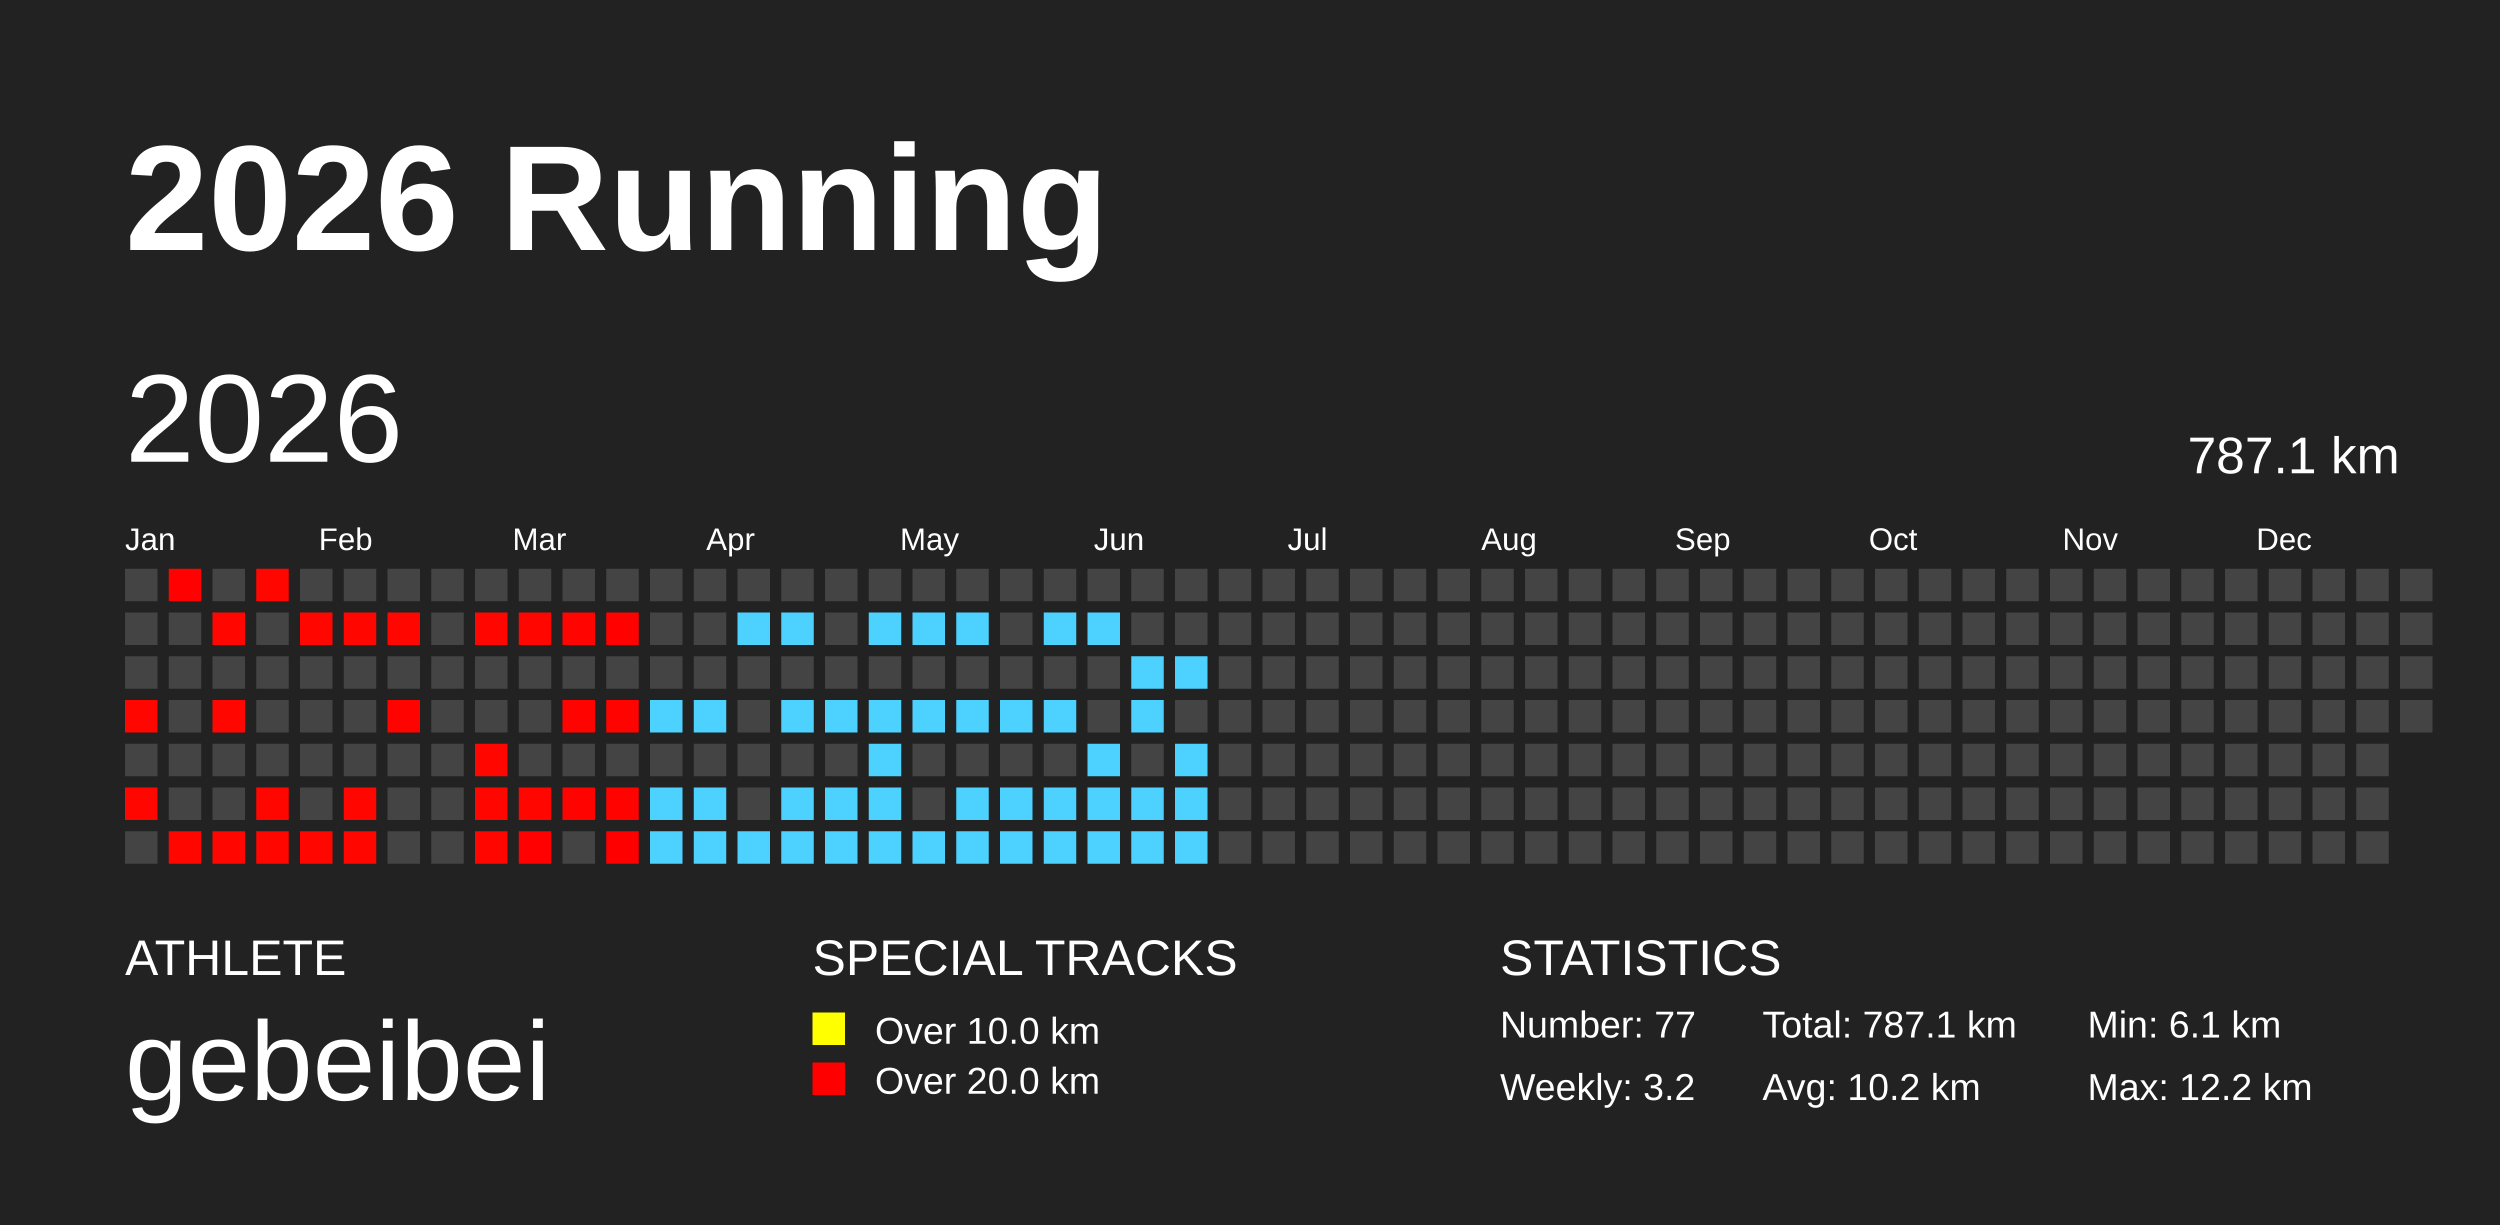
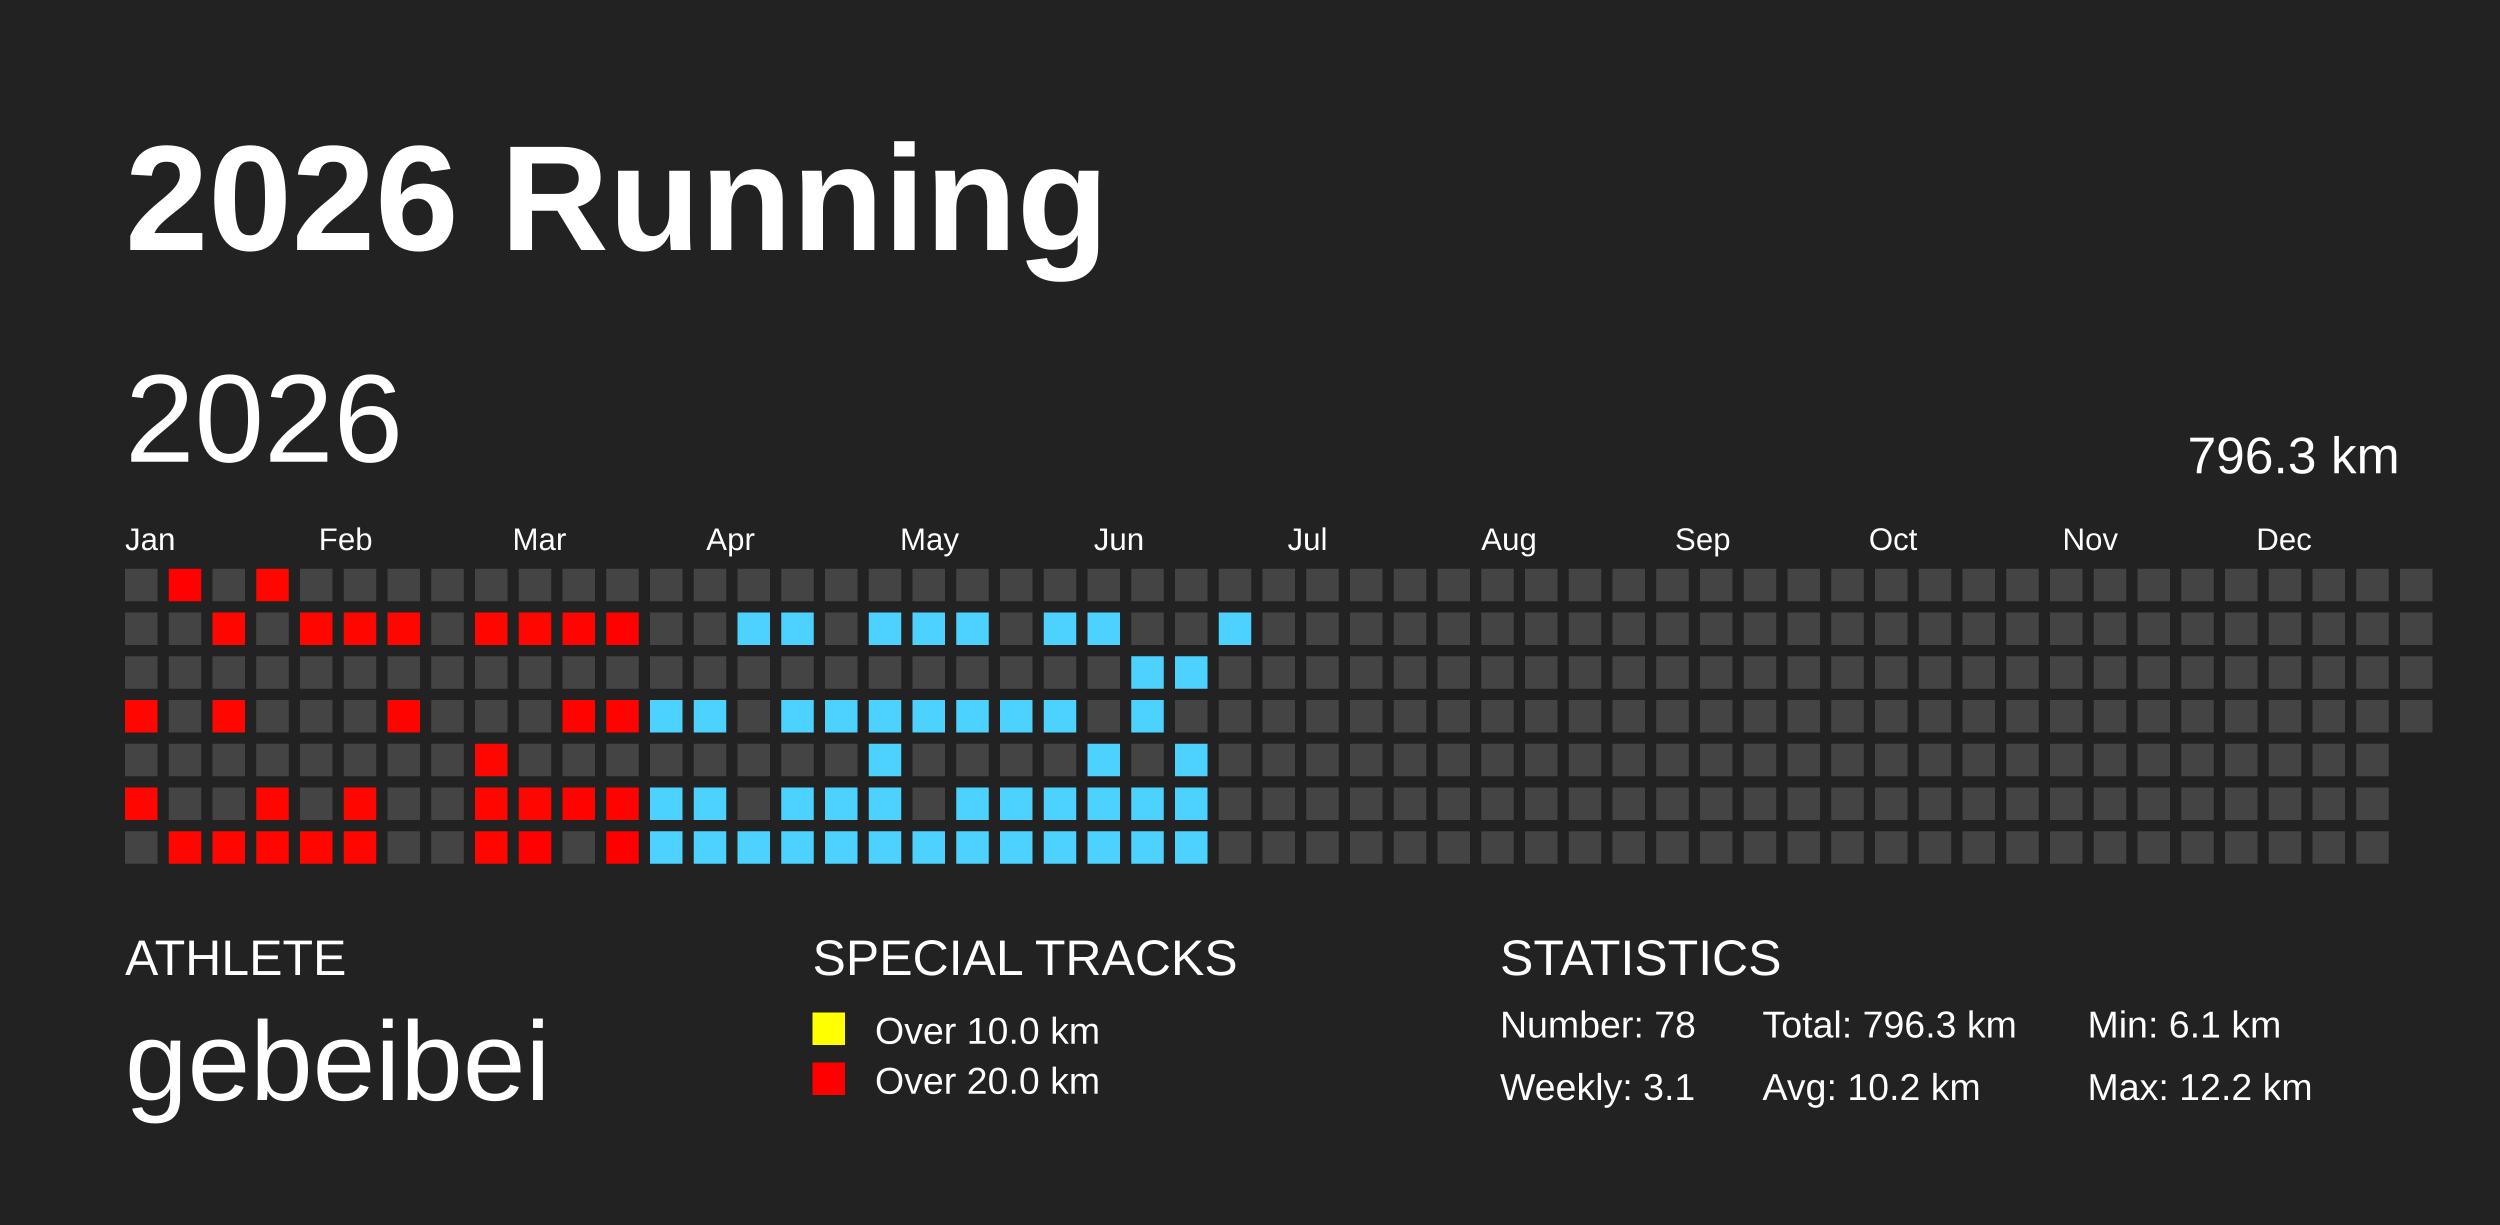
<svg xmlns="http://www.w3.org/2000/svg" baseProfile="full" height="98mm" version="1.1" viewBox="0,0,200,98" width="200mm">
  <defs />
  <rect fill="#222222" height="98" width="200" x="0" y="0" />
  <text fill="#FFFFFF" style="font-size:12px; font-family:Arial; font-weight:bold;" x="10" y="20">2026 Running</text>
  <text fill="#FFFFFF" style="font-size:4px; font-family:Arial" x="10" y="78">ATHLETE</text>
  <text fill="#FFFFFF" style="font-size:9px; font-family:Arial" x="10" y="88">gebeibei</text>
  <text fill="#FFFFFF" style="font-size:4px; font-family:Arial" x="65" y="78">SPECIAL TRACKS</text>
  <rect fill="yellow" height="2.6" width="2.6" x="65" y="81" />
  <text fill="#FFFFFF" style="font-size:3px; font-family:Arial" x="70" y="83.5">Over 10.0 km</text>
  <rect fill="red" height="2.6" width="2.6" x="65" y="85" />
  <text fill="#FFFFFF" style="font-size:3px; font-family:Arial" x="70" y="87.5">Over 20.0 km</text>
  <text fill="#FFFFFF" style="font-size:4px; font-family:Arial" x="120" y="78">STATISTICS</text>
-   <text fill="#FFFFFF" style="font-size:3px; font-family:Arial" x="120" y="83">Number: 77</text>
-   <text fill="#FFFFFF" style="font-size:3px; font-family:Arial" x="120" y="88">Weekly: 3.2</text>
-   <text fill="#FFFFFF" style="font-size:3px; font-family:Arial" x="141" y="83">Total: 787.1 km</text>
+   <text fill="#FFFFFF" style="font-size:3px; font-family:Arial" x="120" y="83">Number: 78</text>
+   <text fill="#FFFFFF" style="font-size:3px; font-family:Arial" x="120" y="88">Weekly: 3.1</text>
+   <text fill="#FFFFFF" style="font-size:3px; font-family:Arial" x="141" y="83">Total: 796.3 km</text>
  <text fill="#FFFFFF" style="font-size:3px; font-family:Arial" x="141" y="88">Avg: 10.2 km</text>
  <text fill="#FFFFFF" style="font-size:3px; font-family:Arial" x="167" y="83">Min: 6.1 km</text>
  <text fill="#FFFFFF" style="font-size:3px; font-family:Arial" x="167" y="88">Max: 12.2 km</text>
  <text dominant-baseline="hanging" fill="#FFFFFF" style="font-size:10.0px; font-family:Arial;" x="10" y="30">2026</text>
-   <text dominant-baseline="hanging" fill="#FFFFFF" style="font-size:4.125px; font-family:Arial;" x="175" y="35">787.1 km</text>
+   <text dominant-baseline="hanging" fill="#FFFFFF" style="font-size:4.125px; font-family:Arial;" x="175" y="35">796.3 km</text>
  <text fill="#FFFFFF" style="font-size:2.5px; font-family:Arial" x="10.0" y="44">Jan</text>
  <text fill="#FFFFFF" style="font-size:2.5px; font-family:Arial" x="25.5" y="44">Feb</text>
  <text fill="#FFFFFF" style="font-size:2.5px; font-family:Arial" x="41.0" y="44">Mar</text>
  <text fill="#FFFFFF" style="font-size:2.5px; font-family:Arial" x="56.5" y="44">Apr</text>
  <text fill="#FFFFFF" style="font-size:2.5px; font-family:Arial" x="72.0" y="44">May</text>
  <text fill="#FFFFFF" style="font-size:2.5px; font-family:Arial" x="87.5" y="44">Jun</text>
  <text fill="#FFFFFF" style="font-size:2.5px; font-family:Arial" x="103.0" y="44">Jul</text>
  <text fill="#FFFFFF" style="font-size:2.5px; font-family:Arial" x="118.5" y="44">Aug</text>
  <text fill="#FFFFFF" style="font-size:2.5px; font-family:Arial" x="134.0" y="44">Sep</text>
  <text fill="#FFFFFF" style="font-size:2.5px; font-family:Arial" x="149.5" y="44">Oct</text>
  <text fill="#FFFFFF" style="font-size:2.5px; font-family:Arial" x="165.0" y="44">Nov</text>
  <text fill="#FFFFFF" style="font-size:2.5px; font-family:Arial" x="180.5" y="44">Dec</text>
  <rect fill="#444444" height="2.6" width="2.6" x="10.0" y="45.5" />
  <rect fill="#444444" height="2.6" width="2.6" x="10.0" y="49.0" />
  <rect fill="#444444" height="2.6" width="2.6" x="10.0" y="52.5" />
  <rect fill="#ff0600" height="2.6" width="2.6" x="10.0" y="56.0" />
  <rect fill="#444444" height="2.6" width="2.6" x="10.0" y="59.5" />
  <rect fill="#ff0700" height="2.6" width="2.6" x="10.0" y="63.0" />
  <rect fill="#444444" height="2.6" width="2.6" x="10.0" y="66.5" />
  <rect fill="#ff0100" height="2.6" width="2.6" x="13.5" y="45.5" />
  <rect fill="#444444" height="2.6" width="2.6" x="13.5" y="49.0" />
  <rect fill="#444444" height="2.6" width="2.6" x="13.5" y="52.5" />
  <rect fill="#444444" height="2.6" width="2.6" x="13.5" y="56.0" />
  <rect fill="#444444" height="2.6" width="2.6" x="13.5" y="59.5" />
  <rect fill="#444444" height="2.6" width="2.6" x="13.5" y="63.0" />
  <rect fill="#ff0600" height="2.6" width="2.6" x="13.5" y="66.5" />
  <rect fill="#444444" height="2.6" width="2.6" x="17.0" y="45.5" />
  <rect fill="#ff0700" height="2.6" width="2.6" x="17.0" y="49.0" />
  <rect fill="#444444" height="2.6" width="2.6" x="17.0" y="52.5" />
  <rect fill="#ff0700" height="2.6" width="2.6" x="17.0" y="56.0" />
  <rect fill="#444444" height="2.6" width="2.6" x="17.0" y="59.5" />
  <rect fill="#444444" height="2.6" width="2.6" x="17.0" y="63.0" />
  <rect fill="#ff0700" height="2.6" width="2.6" x="17.0" y="66.5" />
  <rect fill="#ff0700" height="2.6" width="2.6" x="20.5" y="45.5" />
  <rect fill="#444444" height="2.6" width="2.6" x="20.5" y="49.0" />
  <rect fill="#444444" height="2.6" width="2.6" x="20.5" y="52.5" />
  <rect fill="#444444" height="2.6" width="2.6" x="20.5" y="56.0" />
  <rect fill="#444444" height="2.6" width="2.6" x="20.5" y="59.5" />
  <rect fill="#ff0700" height="2.6" width="2.6" x="20.5" y="63.0" />
  <rect fill="#ff0600" height="2.6" width="2.6" x="20.5" y="66.5" />
  <rect fill="#444444" height="2.6" width="2.6" x="24.0" y="45.5" />
  <rect fill="#ff0700" height="2.6" width="2.6" x="24.0" y="49.0" />
  <rect fill="#444444" height="2.6" width="2.6" x="24.0" y="52.5" />
  <rect fill="#444444" height="2.6" width="2.6" x="24.0" y="56.0" />
  <rect fill="#444444" height="2.6" width="2.6" x="24.0" y="59.5" />
  <rect fill="#444444" height="2.6" width="2.6" x="24.0" y="63.0" />
  <rect fill="#ff0700" height="2.6" width="2.6" x="24.0" y="66.5" />
  <rect fill="#444444" height="2.6" width="2.6" x="27.5" y="45.5" />
  <rect fill="#ff0700" height="2.6" width="2.6" x="27.5" y="49.0" />
  <rect fill="#444444" height="2.6" width="2.6" x="27.5" y="52.5" />
  <rect fill="#444444" height="2.6" width="2.6" x="27.5" y="56.0" />
  <rect fill="#444444" height="2.6" width="2.6" x="27.5" y="59.5" />
  <rect fill="#ff0600" height="2.6" width="2.6" x="27.5" y="63.0" />
  <rect fill="#ff0700" height="2.6" width="2.6" x="27.5" y="66.5" />
  <rect fill="#444444" height="2.6" width="2.6" x="31.0" y="45.5" />
  <rect fill="#ff0600" height="2.6" width="2.6" x="31.0" y="49.0" />
  <rect fill="#444444" height="2.6" width="2.6" x="31.0" y="52.5" />
  <rect fill="#ff0300" height="2.6" width="2.6" x="31.0" y="56.0" />
  <rect fill="#444444" height="2.6" width="2.6" x="31.0" y="59.5" />
  <rect fill="#444444" height="2.6" width="2.6" x="31.0" y="63.0" />
  <rect fill="#444444" height="2.6" width="2.6" x="31.0" y="66.5" />
  <rect fill="#444444" height="2.6" width="2.6" x="34.5" y="45.5" />
  <rect fill="#444444" height="2.6" width="2.6" x="34.5" y="49.0" />
  <rect fill="#444444" height="2.6" width="2.6" x="34.5" y="52.5" />
  <rect fill="#444444" height="2.6" width="2.6" x="34.5" y="56.0" />
  <rect fill="#444444" height="2.6" width="2.6" x="34.5" y="59.5" />
  <rect fill="#444444" height="2.6" width="2.6" x="34.5" y="63.0" />
  <rect fill="#444444" height="2.6" width="2.6" x="34.5" y="66.5" />
  <rect fill="#444444" height="2.6" width="2.6" x="38.0" y="45.5" />
  <rect fill="#ff0600" height="2.6" width="2.6" x="38.0" y="49.0" />
  <rect fill="#444444" height="2.6" width="2.6" x="38.0" y="52.5" />
  <rect fill="#444444" height="2.6" width="2.6" x="38.0" y="56.0" />
  <rect fill="#ff0700" height="2.6" width="2.6" x="38.0" y="59.5" />
  <rect fill="#ff0700" height="2.6" width="2.6" x="38.0" y="63.0" />
  <rect fill="#ff0700" height="2.6" width="2.6" x="38.0" y="66.5" />
  <rect fill="#444444" height="2.6" width="2.6" x="41.5" y="45.5" />
  <rect fill="#ff0700" height="2.6" width="2.6" x="41.5" y="49.0" />
  <rect fill="#444444" height="2.6" width="2.6" x="41.5" y="52.5" />
  <rect fill="#444444" height="2.6" width="2.6" x="41.5" y="56.0" />
  <rect fill="#444444" height="2.6" width="2.6" x="41.5" y="59.5" />
  <rect fill="#ff0600" height="2.6" width="2.6" x="41.5" y="63.0" />
  <rect fill="#ff0100" height="2.6" width="2.6" x="41.5" y="66.5" />
  <rect fill="#444444" height="2.6" width="2.6" x="45.0" y="45.5" />
  <rect fill="#ff0400" height="2.6" width="2.6" x="45.0" y="49.0" />
  <rect fill="#444444" height="2.6" width="2.6" x="45.0" y="52.5" />
  <rect fill="#ff0300" height="2.6" width="2.6" x="45.0" y="56.0" />
  <rect fill="#444444" height="2.6" width="2.6" x="45.0" y="59.5" />
  <rect fill="#ff0300" height="2.6" width="2.6" x="45.0" y="63.0" />
  <rect fill="#444444" height="2.6" width="2.6" x="45.0" y="66.5" />
  <rect fill="#444444" height="2.6" width="2.6" x="48.5" y="45.5" />
  <rect fill="#ff0200" height="2.6" width="2.6" x="48.5" y="49.0" />
  <rect fill="#444444" height="2.6" width="2.6" x="48.5" y="52.5" />
  <rect fill="#ff0300" height="2.6" width="2.6" x="48.5" y="56.0" />
  <rect fill="#444444" height="2.6" width="2.6" x="48.5" y="59.5" />
  <rect fill="#ff0300" height="2.6" width="2.6" x="48.5" y="63.0" />
  <rect fill="#ff0000" height="2.6" width="2.6" x="48.5" y="66.5" />
  <rect fill="#444444" height="2.6" width="2.6" x="52.0" y="45.5" />
  <rect fill="#444444" height="2.6" width="2.6" x="52.0" y="49.0" />
  <rect fill="#444444" height="2.6" width="2.6" x="52.0" y="52.5" />
  <rect fill="#4dd2ff" height="2.6" width="2.6" x="52.0" y="56.0" />
  <rect fill="#444444" height="2.6" width="2.6" x="52.0" y="59.5" />
  <rect fill="#4dd2ff" height="2.6" width="2.6" x="52.0" y="63.0" />
  <rect fill="#4dd2ff" height="2.6" width="2.6" x="52.0" y="66.5" />
  <rect fill="#444444" height="2.6" width="2.6" x="55.5" y="45.5" />
  <rect fill="#444444" height="2.6" width="2.6" x="55.5" y="49.0" />
  <rect fill="#444444" height="2.6" width="2.6" x="55.5" y="52.5" />
  <rect fill="#4dd2ff" height="2.6" width="2.6" x="55.5" y="56.0" />
  <rect fill="#444444" height="2.6" width="2.6" x="55.5" y="59.5" />
  <rect fill="#4dd2ff" height="2.6" width="2.6" x="55.5" y="63.0" />
  <rect fill="#4dd2ff" height="2.6" width="2.6" x="55.5" y="66.5" />
  <rect fill="#444444" height="2.6" width="2.6" x="59.0" y="45.5" />
  <rect fill="#4dd2ff" height="2.6" width="2.6" x="59.0" y="49.0" />
  <rect fill="#444444" height="2.6" width="2.6" x="59.0" y="52.5" />
  <rect fill="#444444" height="2.6" width="2.6" x="59.0" y="56.0" />
  <rect fill="#444444" height="2.6" width="2.6" x="59.0" y="59.5" />
  <rect fill="#444444" height="2.6" width="2.6" x="59.0" y="63.0" />
  <rect fill="#4dd2ff" height="2.6" width="2.6" x="59.0" y="66.5" />
  <rect fill="#444444" height="2.6" width="2.6" x="62.5" y="45.5" />
  <rect fill="#4dd2ff" height="2.6" width="2.6" x="62.5" y="49.0" />
  <rect fill="#444444" height="2.6" width="2.6" x="62.5" y="52.5" />
  <rect fill="#4dd2ff" height="2.6" width="2.6" x="62.5" y="56.0" />
  <rect fill="#444444" height="2.6" width="2.6" x="62.5" y="59.5" />
  <rect fill="#4dd2ff" height="2.6" width="2.6" x="62.5" y="63.0" />
  <rect fill="#4dd2ff" height="2.6" width="2.6" x="62.5" y="66.5" />
  <rect fill="#444444" height="2.6" width="2.6" x="66.0" y="45.5" />
  <rect fill="#444444" height="2.6" width="2.6" x="66.0" y="49.0" />
  <rect fill="#444444" height="2.6" width="2.6" x="66.0" y="52.5" />
  <rect fill="#4dd2ff" height="2.6" width="2.6" x="66.0" y="56.0" />
  <rect fill="#444444" height="2.6" width="2.6" x="66.0" y="59.5" />
  <rect fill="#4dd2ff" height="2.6" width="2.6" x="66.0" y="63.0" />
  <rect fill="#4dd2ff" height="2.6" width="2.6" x="66.0" y="66.5" />
  <rect fill="#444444" height="2.6" width="2.6" x="69.5" y="45.5" />
  <rect fill="#4dd2ff" height="2.6" width="2.6" x="69.5" y="49.0" />
  <rect fill="#444444" height="2.6" width="2.6" x="69.5" y="52.5" />
  <rect fill="#4dd2ff" height="2.6" width="2.6" x="69.5" y="56.0" />
  <rect fill="#4dd2ff" height="2.6" width="2.6" x="69.5" y="59.5" />
  <rect fill="#4dd2ff" height="2.6" width="2.6" x="69.5" y="63.0" />
  <rect fill="#4dd2ff" height="2.6" width="2.6" x="69.5" y="66.5" />
  <rect fill="#444444" height="2.6" width="2.6" x="73.0" y="45.5" />
  <rect fill="#4dd2ff" height="2.6" width="2.6" x="73.0" y="49.0" />
  <rect fill="#444444" height="2.6" width="2.6" x="73.0" y="52.5" />
  <rect fill="#4dd2ff" height="2.6" width="2.6" x="73.0" y="56.0" />
  <rect fill="#444444" height="2.6" width="2.6" x="73.0" y="59.5" />
  <rect fill="#444444" height="2.6" width="2.6" x="73.0" y="63.0" />
  <rect fill="#4dd2ff" height="2.6" width="2.6" x="73.0" y="66.5" />
  <rect fill="#444444" height="2.6" width="2.6" x="76.5" y="45.5" />
  <rect fill="#4dd2ff" height="2.6" width="2.6" x="76.5" y="49.0" />
  <rect fill="#444444" height="2.6" width="2.6" x="76.5" y="52.5" />
  <rect fill="#4dd2ff" height="2.6" width="2.6" x="76.5" y="56.0" />
  <rect fill="#444444" height="2.6" width="2.6" x="76.5" y="59.5" />
  <rect fill="#4dd2ff" height="2.6" width="2.6" x="76.5" y="63.0" />
  <rect fill="#4dd2ff" height="2.6" width="2.6" x="76.5" y="66.5" />
  <rect fill="#444444" height="2.6" width="2.6" x="80.0" y="45.5" />
  <rect fill="#444444" height="2.6" width="2.6" x="80.0" y="49.0" />
  <rect fill="#444444" height="2.6" width="2.6" x="80.0" y="52.5" />
  <rect fill="#4dd2ff" height="2.6" width="2.6" x="80.0" y="56.0" />
  <rect fill="#444444" height="2.6" width="2.6" x="80.0" y="59.5" />
  <rect fill="#4dd2ff" height="2.6" width="2.6" x="80.0" y="63.0" />
  <rect fill="#4dd2ff" height="2.6" width="2.6" x="80.0" y="66.5" />
  <rect fill="#444444" height="2.6" width="2.6" x="83.5" y="45.5" />
  <rect fill="#4dd2ff" height="2.6" width="2.6" x="83.5" y="49.0" />
  <rect fill="#444444" height="2.6" width="2.6" x="83.5" y="52.5" />
  <rect fill="#4dd2ff" height="2.6" width="2.6" x="83.5" y="56.0" />
  <rect fill="#444444" height="2.6" width="2.6" x="83.5" y="59.5" />
  <rect fill="#4dd2ff" height="2.6" width="2.6" x="83.5" y="63.0" />
  <rect fill="#4dd2ff" height="2.6" width="2.6" x="83.5" y="66.5" />
  <rect fill="#444444" height="2.6" width="2.6" x="87.0" y="45.5" />
  <rect fill="#4dd2ff" height="2.6" width="2.6" x="87.0" y="49.0" />
  <rect fill="#444444" height="2.6" width="2.6" x="87.0" y="52.5" />
  <rect fill="#444444" height="2.6" width="2.6" x="87.0" y="56.0" />
  <rect fill="#4dd2ff" height="2.6" width="2.6" x="87.0" y="59.5" />
  <rect fill="#4dd2ff" height="2.6" width="2.6" x="87.0" y="63.0" />
  <rect fill="#4dd2ff" height="2.6" width="2.6" x="87.0" y="66.5" />
  <rect fill="#444444" height="2.6" width="2.6" x="90.5" y="45.5" />
  <rect fill="#444444" height="2.6" width="2.6" x="90.5" y="49.0" />
  <rect fill="#4dd2ff" height="2.6" width="2.6" x="90.5" y="52.5" />
  <rect fill="#4dd2ff" height="2.6" width="2.6" x="90.5" y="56.0" />
  <rect fill="#444444" height="2.6" width="2.6" x="90.5" y="59.5" />
  <rect fill="#4dd2ff" height="2.6" width="2.6" x="90.5" y="63.0" />
  <rect fill="#4dd2ff" height="2.6" width="2.6" x="90.5" y="66.5" />
  <rect fill="#444444" height="2.6" width="2.6" x="94.0" y="45.5" />
  <rect fill="#444444" height="2.6" width="2.6" x="94.0" y="49.0" />
  <rect fill="#4dd2ff" height="2.6" width="2.6" x="94.0" y="52.5" />
  <rect fill="#444444" height="2.6" width="2.6" x="94.0" y="56.0" />
  <rect fill="#4dd2ff" height="2.6" width="2.6" x="94.0" y="59.5" />
  <rect fill="#4dd2ff" height="2.6" width="2.6" x="94.0" y="63.0" />
  <rect fill="#4dd2ff" height="2.6" width="2.6" x="94.0" y="66.5" />
  <rect fill="#444444" height="2.6" width="2.6" x="97.5" y="45.5" />
-   <rect fill="#444444" height="2.6" width="2.6" x="97.5" y="49.0" />
+   <rect fill="#4dd2ff" height="2.6" width="2.6" x="97.5" y="49.0" />
  <rect fill="#444444" height="2.6" width="2.6" x="97.5" y="52.5" />
  <rect fill="#444444" height="2.6" width="2.6" x="97.5" y="56.0" />
  <rect fill="#444444" height="2.6" width="2.6" x="97.5" y="59.5" />
  <rect fill="#444444" height="2.6" width="2.6" x="97.5" y="63.0" />
  <rect fill="#444444" height="2.6" width="2.6" x="97.5" y="66.5" />
  <rect fill="#444444" height="2.6" width="2.6" x="101.0" y="45.5" />
  <rect fill="#444444" height="2.6" width="2.6" x="101.0" y="49.0" />
  <rect fill="#444444" height="2.6" width="2.6" x="101.0" y="52.5" />
  <rect fill="#444444" height="2.6" width="2.6" x="101.0" y="56.0" />
  <rect fill="#444444" height="2.6" width="2.6" x="101.0" y="59.5" />
  <rect fill="#444444" height="2.6" width="2.6" x="101.0" y="63.0" />
  <rect fill="#444444" height="2.6" width="2.6" x="101.0" y="66.5" />
  <rect fill="#444444" height="2.6" width="2.6" x="104.5" y="45.5" />
  <rect fill="#444444" height="2.6" width="2.6" x="104.5" y="49.0" />
  <rect fill="#444444" height="2.6" width="2.6" x="104.5" y="52.5" />
  <rect fill="#444444" height="2.6" width="2.6" x="104.5" y="56.0" />
  <rect fill="#444444" height="2.6" width="2.6" x="104.5" y="59.5" />
  <rect fill="#444444" height="2.6" width="2.6" x="104.5" y="63.0" />
  <rect fill="#444444" height="2.6" width="2.6" x="104.5" y="66.5" />
  <rect fill="#444444" height="2.6" width="2.6" x="108.0" y="45.5" />
  <rect fill="#444444" height="2.6" width="2.6" x="108.0" y="49.0" />
  <rect fill="#444444" height="2.6" width="2.6" x="108.0" y="52.5" />
  <rect fill="#444444" height="2.6" width="2.6" x="108.0" y="56.0" />
  <rect fill="#444444" height="2.6" width="2.6" x="108.0" y="59.5" />
  <rect fill="#444444" height="2.6" width="2.6" x="108.0" y="63.0" />
  <rect fill="#444444" height="2.6" width="2.6" x="108.0" y="66.5" />
  <rect fill="#444444" height="2.6" width="2.6" x="111.5" y="45.5" />
  <rect fill="#444444" height="2.6" width="2.6" x="111.5" y="49.0" />
  <rect fill="#444444" height="2.6" width="2.6" x="111.5" y="52.5" />
  <rect fill="#444444" height="2.6" width="2.6" x="111.5" y="56.0" />
  <rect fill="#444444" height="2.6" width="2.6" x="111.5" y="59.5" />
  <rect fill="#444444" height="2.6" width="2.6" x="111.5" y="63.0" />
  <rect fill="#444444" height="2.6" width="2.6" x="111.5" y="66.5" />
  <rect fill="#444444" height="2.6" width="2.6" x="115.0" y="45.5" />
  <rect fill="#444444" height="2.6" width="2.6" x="115.0" y="49.0" />
  <rect fill="#444444" height="2.6" width="2.6" x="115.0" y="52.5" />
  <rect fill="#444444" height="2.6" width="2.6" x="115.0" y="56.0" />
  <rect fill="#444444" height="2.6" width="2.6" x="115.0" y="59.5" />
  <rect fill="#444444" height="2.6" width="2.6" x="115.0" y="63.0" />
  <rect fill="#444444" height="2.6" width="2.6" x="115.0" y="66.5" />
  <rect fill="#444444" height="2.6" width="2.6" x="118.5" y="45.5" />
  <rect fill="#444444" height="2.6" width="2.6" x="118.5" y="49.0" />
  <rect fill="#444444" height="2.6" width="2.6" x="118.5" y="52.5" />
  <rect fill="#444444" height="2.6" width="2.6" x="118.5" y="56.0" />
  <rect fill="#444444" height="2.6" width="2.6" x="118.5" y="59.5" />
  <rect fill="#444444" height="2.6" width="2.6" x="118.5" y="63.0" />
  <rect fill="#444444" height="2.6" width="2.6" x="118.5" y="66.5" />
  <rect fill="#444444" height="2.6" width="2.6" x="122.0" y="45.5" />
  <rect fill="#444444" height="2.6" width="2.6" x="122.0" y="49.0" />
  <rect fill="#444444" height="2.6" width="2.6" x="122.0" y="52.5" />
  <rect fill="#444444" height="2.6" width="2.6" x="122.0" y="56.0" />
  <rect fill="#444444" height="2.6" width="2.6" x="122.0" y="59.5" />
  <rect fill="#444444" height="2.6" width="2.6" x="122.0" y="63.0" />
  <rect fill="#444444" height="2.6" width="2.6" x="122.0" y="66.5" />
  <rect fill="#444444" height="2.6" width="2.6" x="125.5" y="45.5" />
  <rect fill="#444444" height="2.6" width="2.6" x="125.5" y="49.0" />
  <rect fill="#444444" height="2.6" width="2.6" x="125.5" y="52.5" />
  <rect fill="#444444" height="2.6" width="2.6" x="125.5" y="56.0" />
  <rect fill="#444444" height="2.6" width="2.6" x="125.5" y="59.5" />
  <rect fill="#444444" height="2.6" width="2.6" x="125.5" y="63.0" />
  <rect fill="#444444" height="2.6" width="2.6" x="125.5" y="66.5" />
  <rect fill="#444444" height="2.6" width="2.6" x="129.0" y="45.5" />
  <rect fill="#444444" height="2.6" width="2.6" x="129.0" y="49.0" />
  <rect fill="#444444" height="2.6" width="2.6" x="129.0" y="52.5" />
  <rect fill="#444444" height="2.6" width="2.6" x="129.0" y="56.0" />
  <rect fill="#444444" height="2.6" width="2.6" x="129.0" y="59.5" />
  <rect fill="#444444" height="2.6" width="2.6" x="129.0" y="63.0" />
  <rect fill="#444444" height="2.6" width="2.6" x="129.0" y="66.5" />
  <rect fill="#444444" height="2.6" width="2.6" x="132.5" y="45.5" />
  <rect fill="#444444" height="2.6" width="2.6" x="132.5" y="49.0" />
  <rect fill="#444444" height="2.6" width="2.6" x="132.5" y="52.5" />
  <rect fill="#444444" height="2.6" width="2.6" x="132.5" y="56.0" />
  <rect fill="#444444" height="2.6" width="2.6" x="132.5" y="59.5" />
  <rect fill="#444444" height="2.6" width="2.6" x="132.5" y="63.0" />
  <rect fill="#444444" height="2.6" width="2.6" x="132.5" y="66.5" />
  <rect fill="#444444" height="2.6" width="2.6" x="136.0" y="45.5" />
  <rect fill="#444444" height="2.6" width="2.6" x="136.0" y="49.0" />
  <rect fill="#444444" height="2.6" width="2.6" x="136.0" y="52.5" />
  <rect fill="#444444" height="2.6" width="2.6" x="136.0" y="56.0" />
  <rect fill="#444444" height="2.6" width="2.6" x="136.0" y="59.5" />
  <rect fill="#444444" height="2.6" width="2.6" x="136.0" y="63.0" />
  <rect fill="#444444" height="2.6" width="2.6" x="136.0" y="66.5" />
  <rect fill="#444444" height="2.6" width="2.6" x="139.5" y="45.5" />
  <rect fill="#444444" height="2.6" width="2.6" x="139.5" y="49.0" />
  <rect fill="#444444" height="2.6" width="2.6" x="139.5" y="52.5" />
  <rect fill="#444444" height="2.6" width="2.6" x="139.5" y="56.0" />
  <rect fill="#444444" height="2.6" width="2.6" x="139.5" y="59.5" />
  <rect fill="#444444" height="2.6" width="2.6" x="139.5" y="63.0" />
  <rect fill="#444444" height="2.6" width="2.6" x="139.5" y="66.5" />
  <rect fill="#444444" height="2.6" width="2.6" x="143.0" y="45.5" />
  <rect fill="#444444" height="2.6" width="2.6" x="143.0" y="49.0" />
  <rect fill="#444444" height="2.6" width="2.6" x="143.0" y="52.5" />
  <rect fill="#444444" height="2.6" width="2.6" x="143.0" y="56.0" />
  <rect fill="#444444" height="2.6" width="2.6" x="143.0" y="59.5" />
  <rect fill="#444444" height="2.6" width="2.6" x="143.0" y="63.0" />
  <rect fill="#444444" height="2.6" width="2.6" x="143.0" y="66.5" />
  <rect fill="#444444" height="2.6" width="2.6" x="146.5" y="45.5" />
  <rect fill="#444444" height="2.6" width="2.6" x="146.5" y="49.0" />
  <rect fill="#444444" height="2.6" width="2.6" x="146.5" y="52.5" />
  <rect fill="#444444" height="2.6" width="2.6" x="146.5" y="56.0" />
  <rect fill="#444444" height="2.6" width="2.6" x="146.5" y="59.5" />
  <rect fill="#444444" height="2.6" width="2.6" x="146.5" y="63.0" />
  <rect fill="#444444" height="2.6" width="2.6" x="146.5" y="66.5" />
  <rect fill="#444444" height="2.6" width="2.6" x="150.0" y="45.5" />
  <rect fill="#444444" height="2.6" width="2.6" x="150.0" y="49.0" />
  <rect fill="#444444" height="2.6" width="2.6" x="150.0" y="52.5" />
  <rect fill="#444444" height="2.6" width="2.6" x="150.0" y="56.0" />
  <rect fill="#444444" height="2.6" width="2.6" x="150.0" y="59.5" />
  <rect fill="#444444" height="2.6" width="2.6" x="150.0" y="63.0" />
  <rect fill="#444444" height="2.6" width="2.6" x="150.0" y="66.5" />
  <rect fill="#444444" height="2.6" width="2.6" x="153.5" y="45.5" />
  <rect fill="#444444" height="2.6" width="2.6" x="153.5" y="49.0" />
  <rect fill="#444444" height="2.6" width="2.6" x="153.5" y="52.5" />
  <rect fill="#444444" height="2.6" width="2.6" x="153.5" y="56.0" />
  <rect fill="#444444" height="2.6" width="2.6" x="153.5" y="59.5" />
  <rect fill="#444444" height="2.6" width="2.6" x="153.5" y="63.0" />
  <rect fill="#444444" height="2.6" width="2.6" x="153.5" y="66.5" />
  <rect fill="#444444" height="2.6" width="2.6" x="157.0" y="45.5" />
  <rect fill="#444444" height="2.6" width="2.6" x="157.0" y="49.0" />
  <rect fill="#444444" height="2.6" width="2.6" x="157.0" y="52.5" />
  <rect fill="#444444" height="2.6" width="2.6" x="157.0" y="56.0" />
  <rect fill="#444444" height="2.6" width="2.6" x="157.0" y="59.5" />
  <rect fill="#444444" height="2.6" width="2.6" x="157.0" y="63.0" />
  <rect fill="#444444" height="2.6" width="2.6" x="157.0" y="66.5" />
  <rect fill="#444444" height="2.6" width="2.6" x="160.5" y="45.5" />
  <rect fill="#444444" height="2.6" width="2.6" x="160.5" y="49.0" />
  <rect fill="#444444" height="2.6" width="2.6" x="160.5" y="52.5" />
  <rect fill="#444444" height="2.6" width="2.6" x="160.5" y="56.0" />
  <rect fill="#444444" height="2.6" width="2.6" x="160.5" y="59.5" />
  <rect fill="#444444" height="2.6" width="2.6" x="160.5" y="63.0" />
  <rect fill="#444444" height="2.6" width="2.6" x="160.5" y="66.5" />
  <rect fill="#444444" height="2.6" width="2.6" x="164.0" y="45.5" />
  <rect fill="#444444" height="2.6" width="2.6" x="164.0" y="49.0" />
  <rect fill="#444444" height="2.6" width="2.6" x="164.0" y="52.5" />
  <rect fill="#444444" height="2.6" width="2.6" x="164.0" y="56.0" />
  <rect fill="#444444" height="2.6" width="2.6" x="164.0" y="59.5" />
  <rect fill="#444444" height="2.6" width="2.6" x="164.0" y="63.0" />
  <rect fill="#444444" height="2.6" width="2.6" x="164.0" y="66.5" />
  <rect fill="#444444" height="2.6" width="2.6" x="167.5" y="45.5" />
  <rect fill="#444444" height="2.6" width="2.6" x="167.5" y="49.0" />
  <rect fill="#444444" height="2.6" width="2.6" x="167.5" y="52.5" />
  <rect fill="#444444" height="2.6" width="2.6" x="167.5" y="56.0" />
  <rect fill="#444444" height="2.6" width="2.6" x="167.5" y="59.5" />
  <rect fill="#444444" height="2.6" width="2.6" x="167.5" y="63.0" />
  <rect fill="#444444" height="2.6" width="2.6" x="167.5" y="66.5" />
  <rect fill="#444444" height="2.6" width="2.6" x="171.0" y="45.5" />
  <rect fill="#444444" height="2.6" width="2.6" x="171.0" y="49.0" />
  <rect fill="#444444" height="2.6" width="2.6" x="171.0" y="52.5" />
  <rect fill="#444444" height="2.6" width="2.6" x="171.0" y="56.0" />
  <rect fill="#444444" height="2.6" width="2.6" x="171.0" y="59.5" />
  <rect fill="#444444" height="2.6" width="2.6" x="171.0" y="63.0" />
  <rect fill="#444444" height="2.6" width="2.6" x="171.0" y="66.5" />
  <rect fill="#444444" height="2.6" width="2.6" x="174.5" y="45.5" />
  <rect fill="#444444" height="2.6" width="2.6" x="174.5" y="49.0" />
  <rect fill="#444444" height="2.6" width="2.6" x="174.5" y="52.5" />
  <rect fill="#444444" height="2.6" width="2.6" x="174.5" y="56.0" />
  <rect fill="#444444" height="2.6" width="2.6" x="174.5" y="59.5" />
  <rect fill="#444444" height="2.6" width="2.6" x="174.5" y="63.0" />
  <rect fill="#444444" height="2.6" width="2.6" x="174.5" y="66.5" />
  <rect fill="#444444" height="2.6" width="2.6" x="178.0" y="45.5" />
  <rect fill="#444444" height="2.6" width="2.6" x="178.0" y="49.0" />
  <rect fill="#444444" height="2.6" width="2.6" x="178.0" y="52.5" />
  <rect fill="#444444" height="2.6" width="2.6" x="178.0" y="56.0" />
  <rect fill="#444444" height="2.6" width="2.6" x="178.0" y="59.5" />
  <rect fill="#444444" height="2.6" width="2.6" x="178.0" y="63.0" />
  <rect fill="#444444" height="2.6" width="2.6" x="178.0" y="66.5" />
  <rect fill="#444444" height="2.6" width="2.6" x="181.5" y="45.5" />
  <rect fill="#444444" height="2.6" width="2.6" x="181.5" y="49.0" />
  <rect fill="#444444" height="2.6" width="2.6" x="181.5" y="52.5" />
  <rect fill="#444444" height="2.6" width="2.6" x="181.5" y="56.0" />
  <rect fill="#444444" height="2.6" width="2.6" x="181.5" y="59.5" />
  <rect fill="#444444" height="2.6" width="2.6" x="181.5" y="63.0" />
  <rect fill="#444444" height="2.6" width="2.6" x="181.5" y="66.5" />
  <rect fill="#444444" height="2.6" width="2.6" x="185.0" y="45.5" />
  <rect fill="#444444" height="2.6" width="2.6" x="185.0" y="49.0" />
  <rect fill="#444444" height="2.6" width="2.6" x="185.0" y="52.5" />
  <rect fill="#444444" height="2.6" width="2.6" x="185.0" y="56.0" />
  <rect fill="#444444" height="2.6" width="2.6" x="185.0" y="59.5" />
  <rect fill="#444444" height="2.6" width="2.6" x="185.0" y="63.0" />
  <rect fill="#444444" height="2.6" width="2.6" x="185.0" y="66.5" />
  <rect fill="#444444" height="2.6" width="2.6" x="188.5" y="45.5" />
  <rect fill="#444444" height="2.6" width="2.6" x="188.5" y="49.0" />
  <rect fill="#444444" height="2.6" width="2.6" x="188.5" y="52.5" />
  <rect fill="#444444" height="2.6" width="2.6" x="188.5" y="56.0" />
  <rect fill="#444444" height="2.6" width="2.6" x="188.5" y="59.5" />
  <rect fill="#444444" height="2.6" width="2.6" x="188.5" y="63.0" />
  <rect fill="#444444" height="2.6" width="2.6" x="188.5" y="66.5" />
  <rect fill="#444444" height="2.6" width="2.6" x="192.0" y="45.5" />
  <rect fill="#444444" height="2.6" width="2.6" x="192.0" y="49.0" />
  <rect fill="#444444" height="2.6" width="2.6" x="192.0" y="52.5" />
  <rect fill="#444444" height="2.6" width="2.6" x="192.0" y="56.0" />
</svg>
